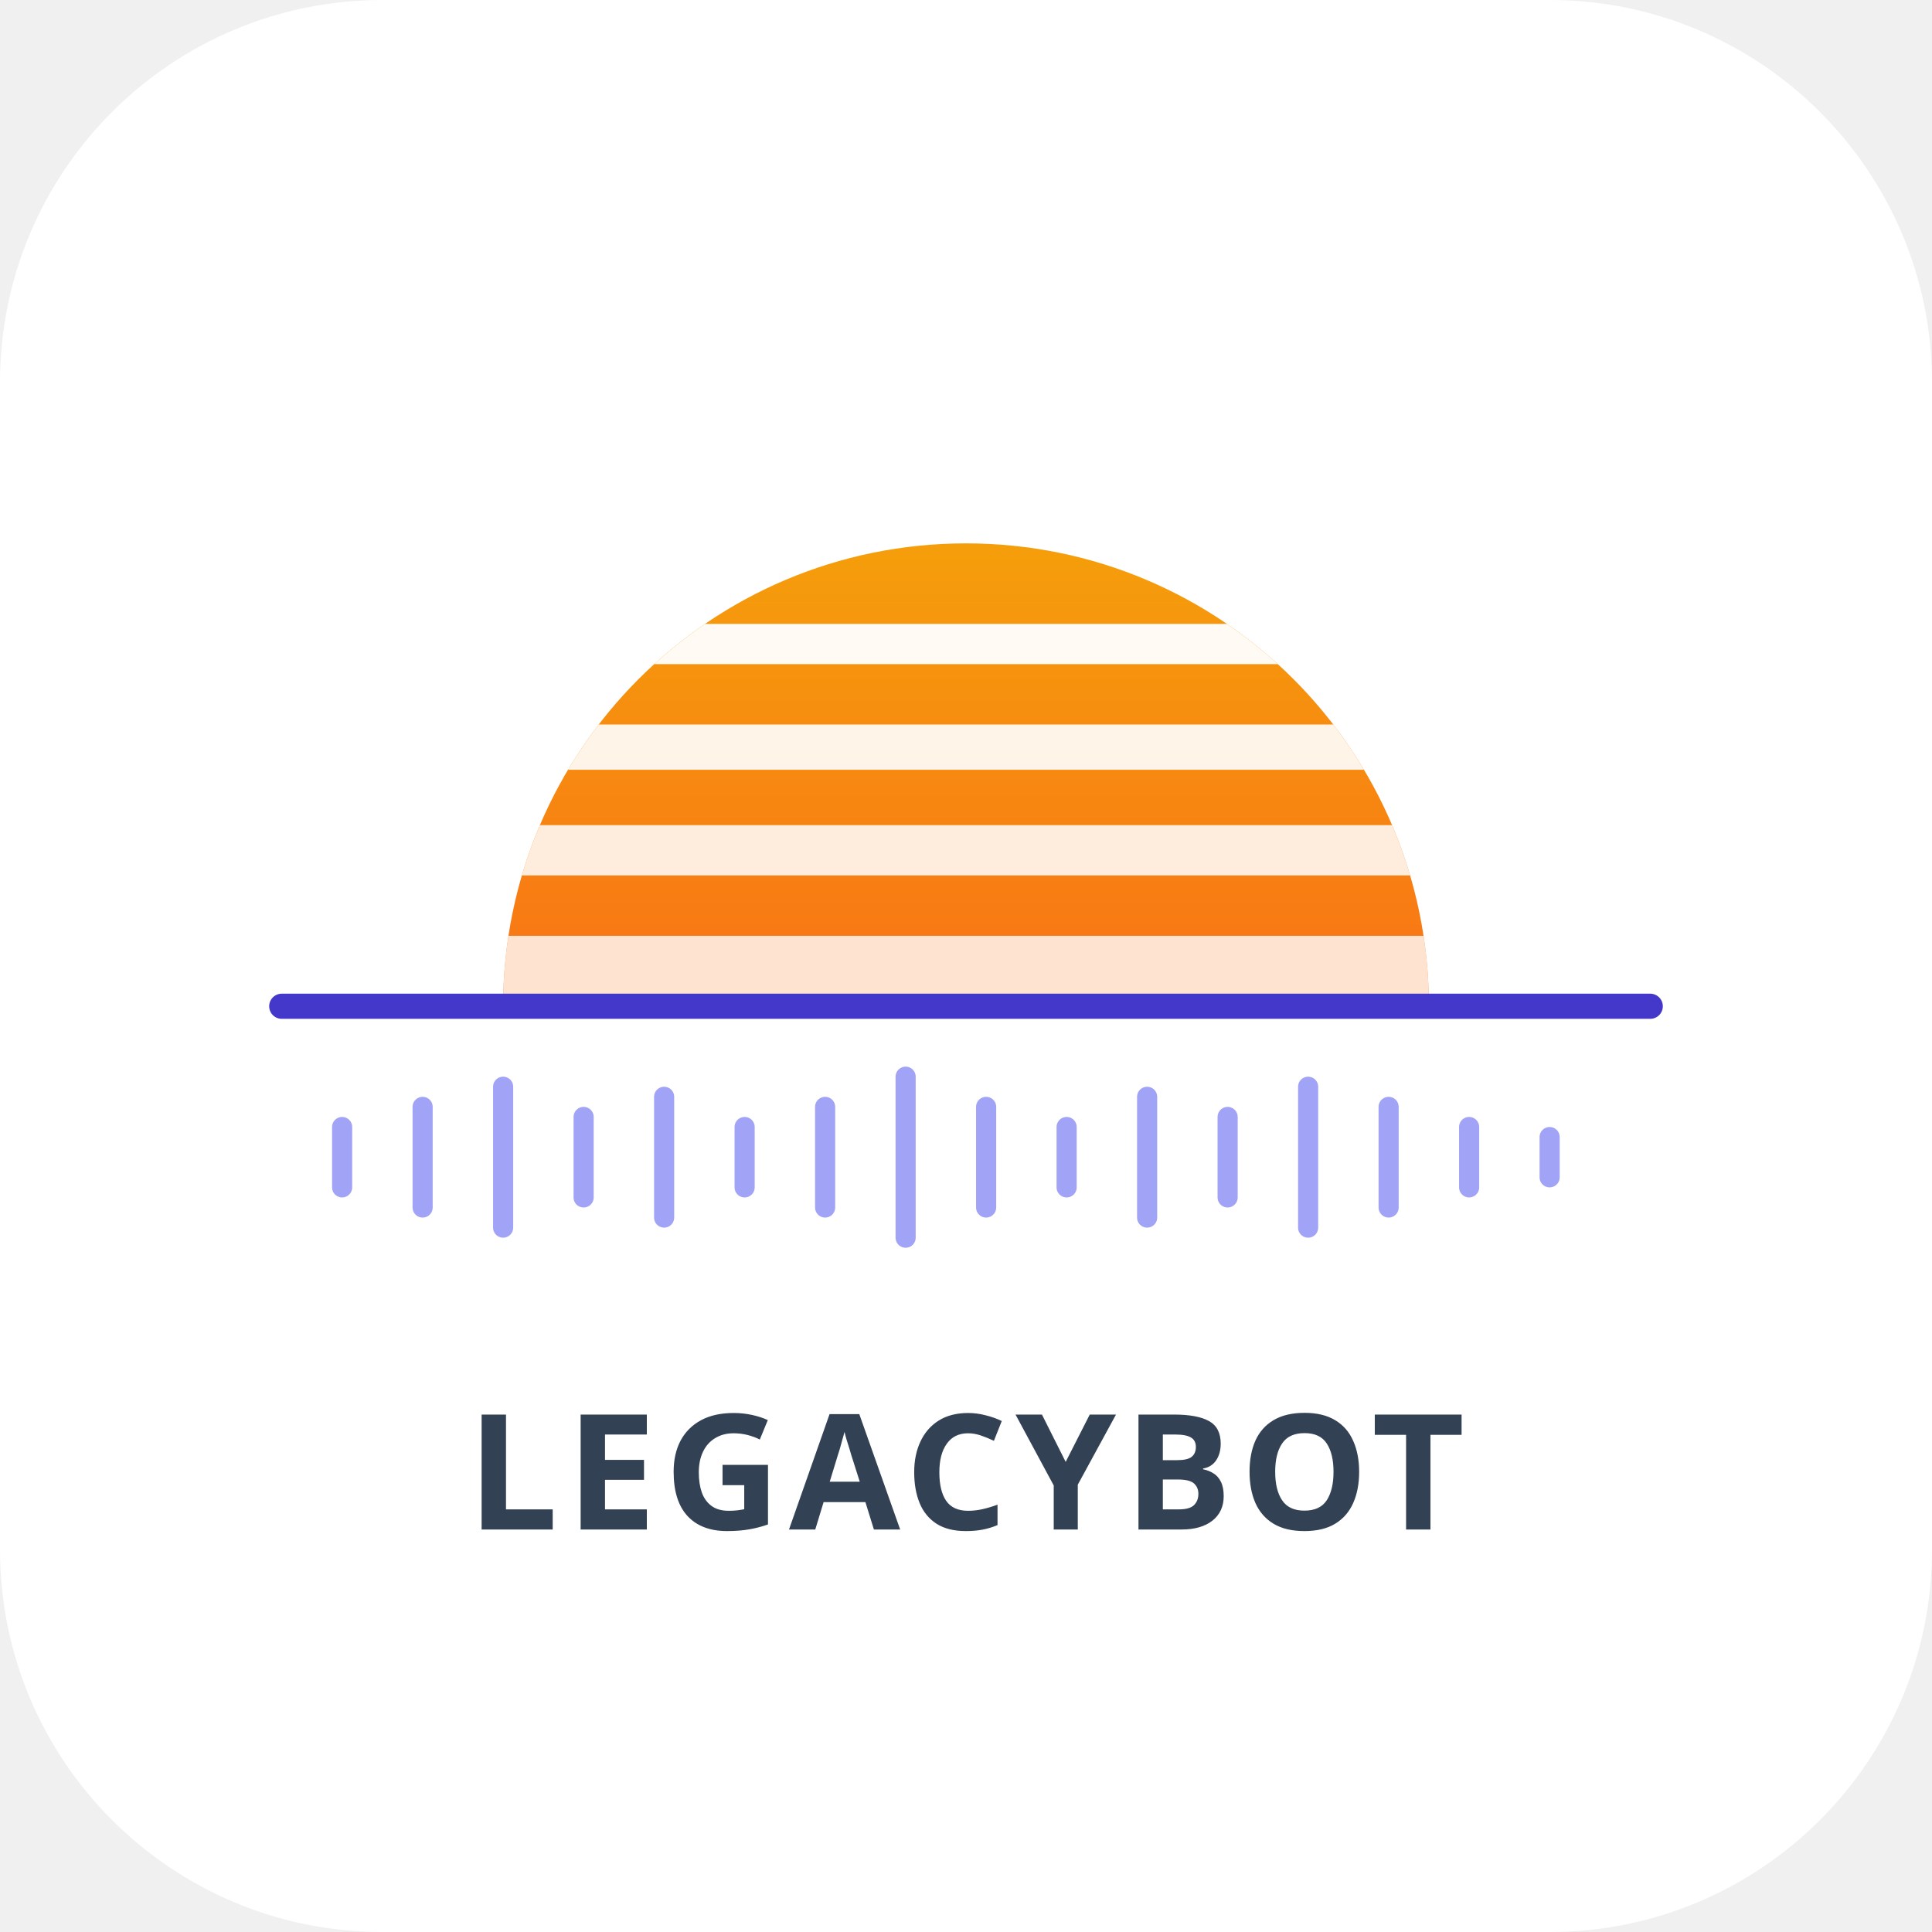
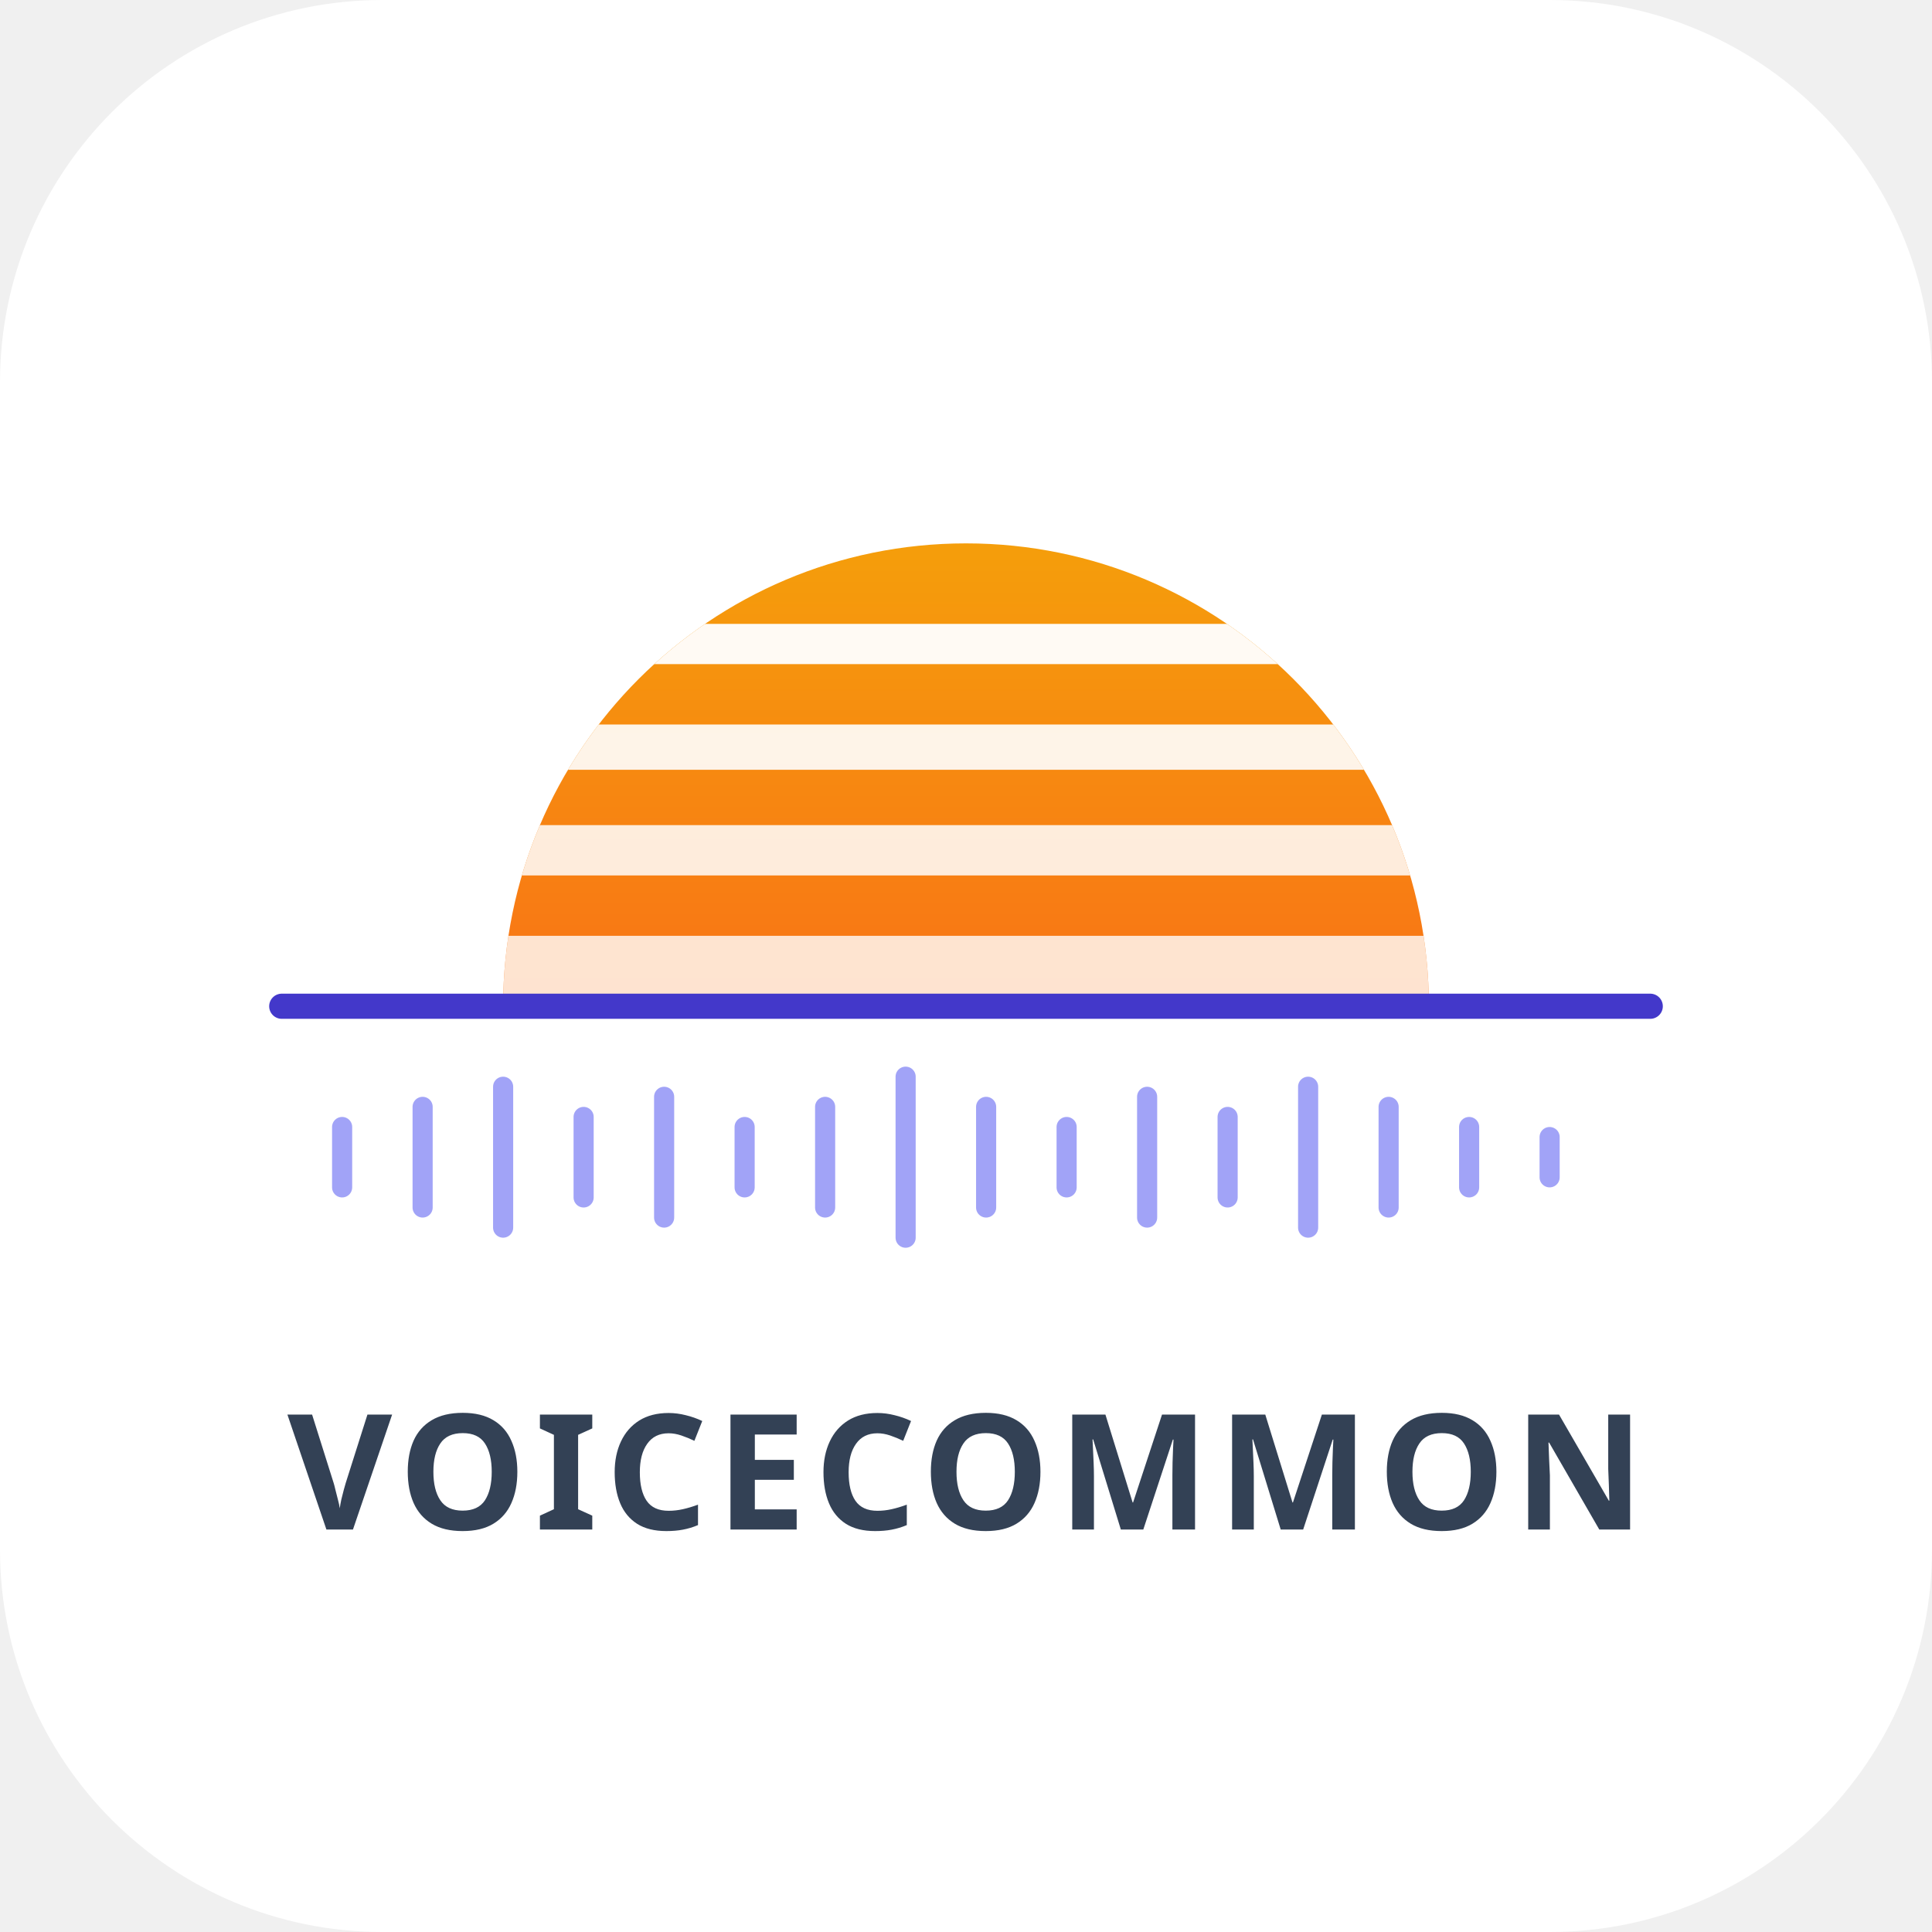
<svg xmlns="http://www.w3.org/2000/svg" viewBox="0 0 192 192" width="192" height="192">
  <defs>
    <linearGradient id="sun" x1="0" y1="0" x2="0" y2="1">
      <stop offset="0%" stop-color="#f59e0b" />
      <stop offset="50%" stop-color="#f97316" />
      <stop offset="100%" stop-color="#dc2626" />
    </linearGradient>
    <clipPath id="sunClip">
      <circle cx="96" cy="100" r="46" />
    </clipPath>
    <clipPath id="horizon">
      <rect x="0" y="0" width="192" height="100" />
    </clipPath>
  </defs>
  <rect width="192" height="192" rx="38" fill="white" />
  <g clip-path="url(#horizon)">
    <circle cx="96" cy="100" r="46" fill="url(#sun)" />
    <g clip-path="url(#sunClip)">
      <rect x="0" y="62" width="192" height="4" fill="white" opacity="0.95" />
      <rect x="0" y="72" width="192" height="4.5" fill="white" opacity="0.9" />
      <rect x="0" y="82" width="192" height="5" fill="white" opacity="0.85" />
      <rect x="0" y="93" width="192" height="6" fill="white" opacity="0.8" />
    </g>
  </g>
  <line x1="28" y1="100" x2="164" y2="100" stroke="#4338ca" stroke-width="2.5" stroke-linecap="round" />
  <g stroke="#6366f1" stroke-width="2" stroke-linecap="round" opacity="0.6">
    <line x1="34" y1="112" x2="34" y2="118" />
    <line x1="42" y1="110" x2="42" y2="120" />
    <line x1="50" y1="108" x2="50" y2="122" />
    <line x1="58" y1="111" x2="58" y2="119" />
    <line x1="66" y1="109" x2="66" y2="121" />
    <line x1="74" y1="112" x2="74" y2="118" />
    <line x1="82" y1="110" x2="82" y2="120" />
    <line x1="90" y1="107" x2="90" y2="123" />
    <line x1="98" y1="110" x2="98" y2="120" />
    <line x1="106" y1="112" x2="106" y2="118" />
    <line x1="114" y1="109" x2="114" y2="121" />
    <line x1="122" y1="111" x2="122" y2="119" />
    <line x1="130" y1="108" x2="130" y2="122" />
    <line x1="138" y1="110" x2="138" y2="120" />
    <line x1="146" y1="112" x2="146" y2="118" />
    <line x1="154" y1="113" x2="154" y2="117" />
  </g>
  <text x="96" y="152" text-anchor="middle" font-family="system-ui, sans-serif" font-size="16" font-weight="700" fill="#334155" letter-spacing="0.8">
-     LEGACYBOT
+     VOICECOMMON
  </text>
</svg>
